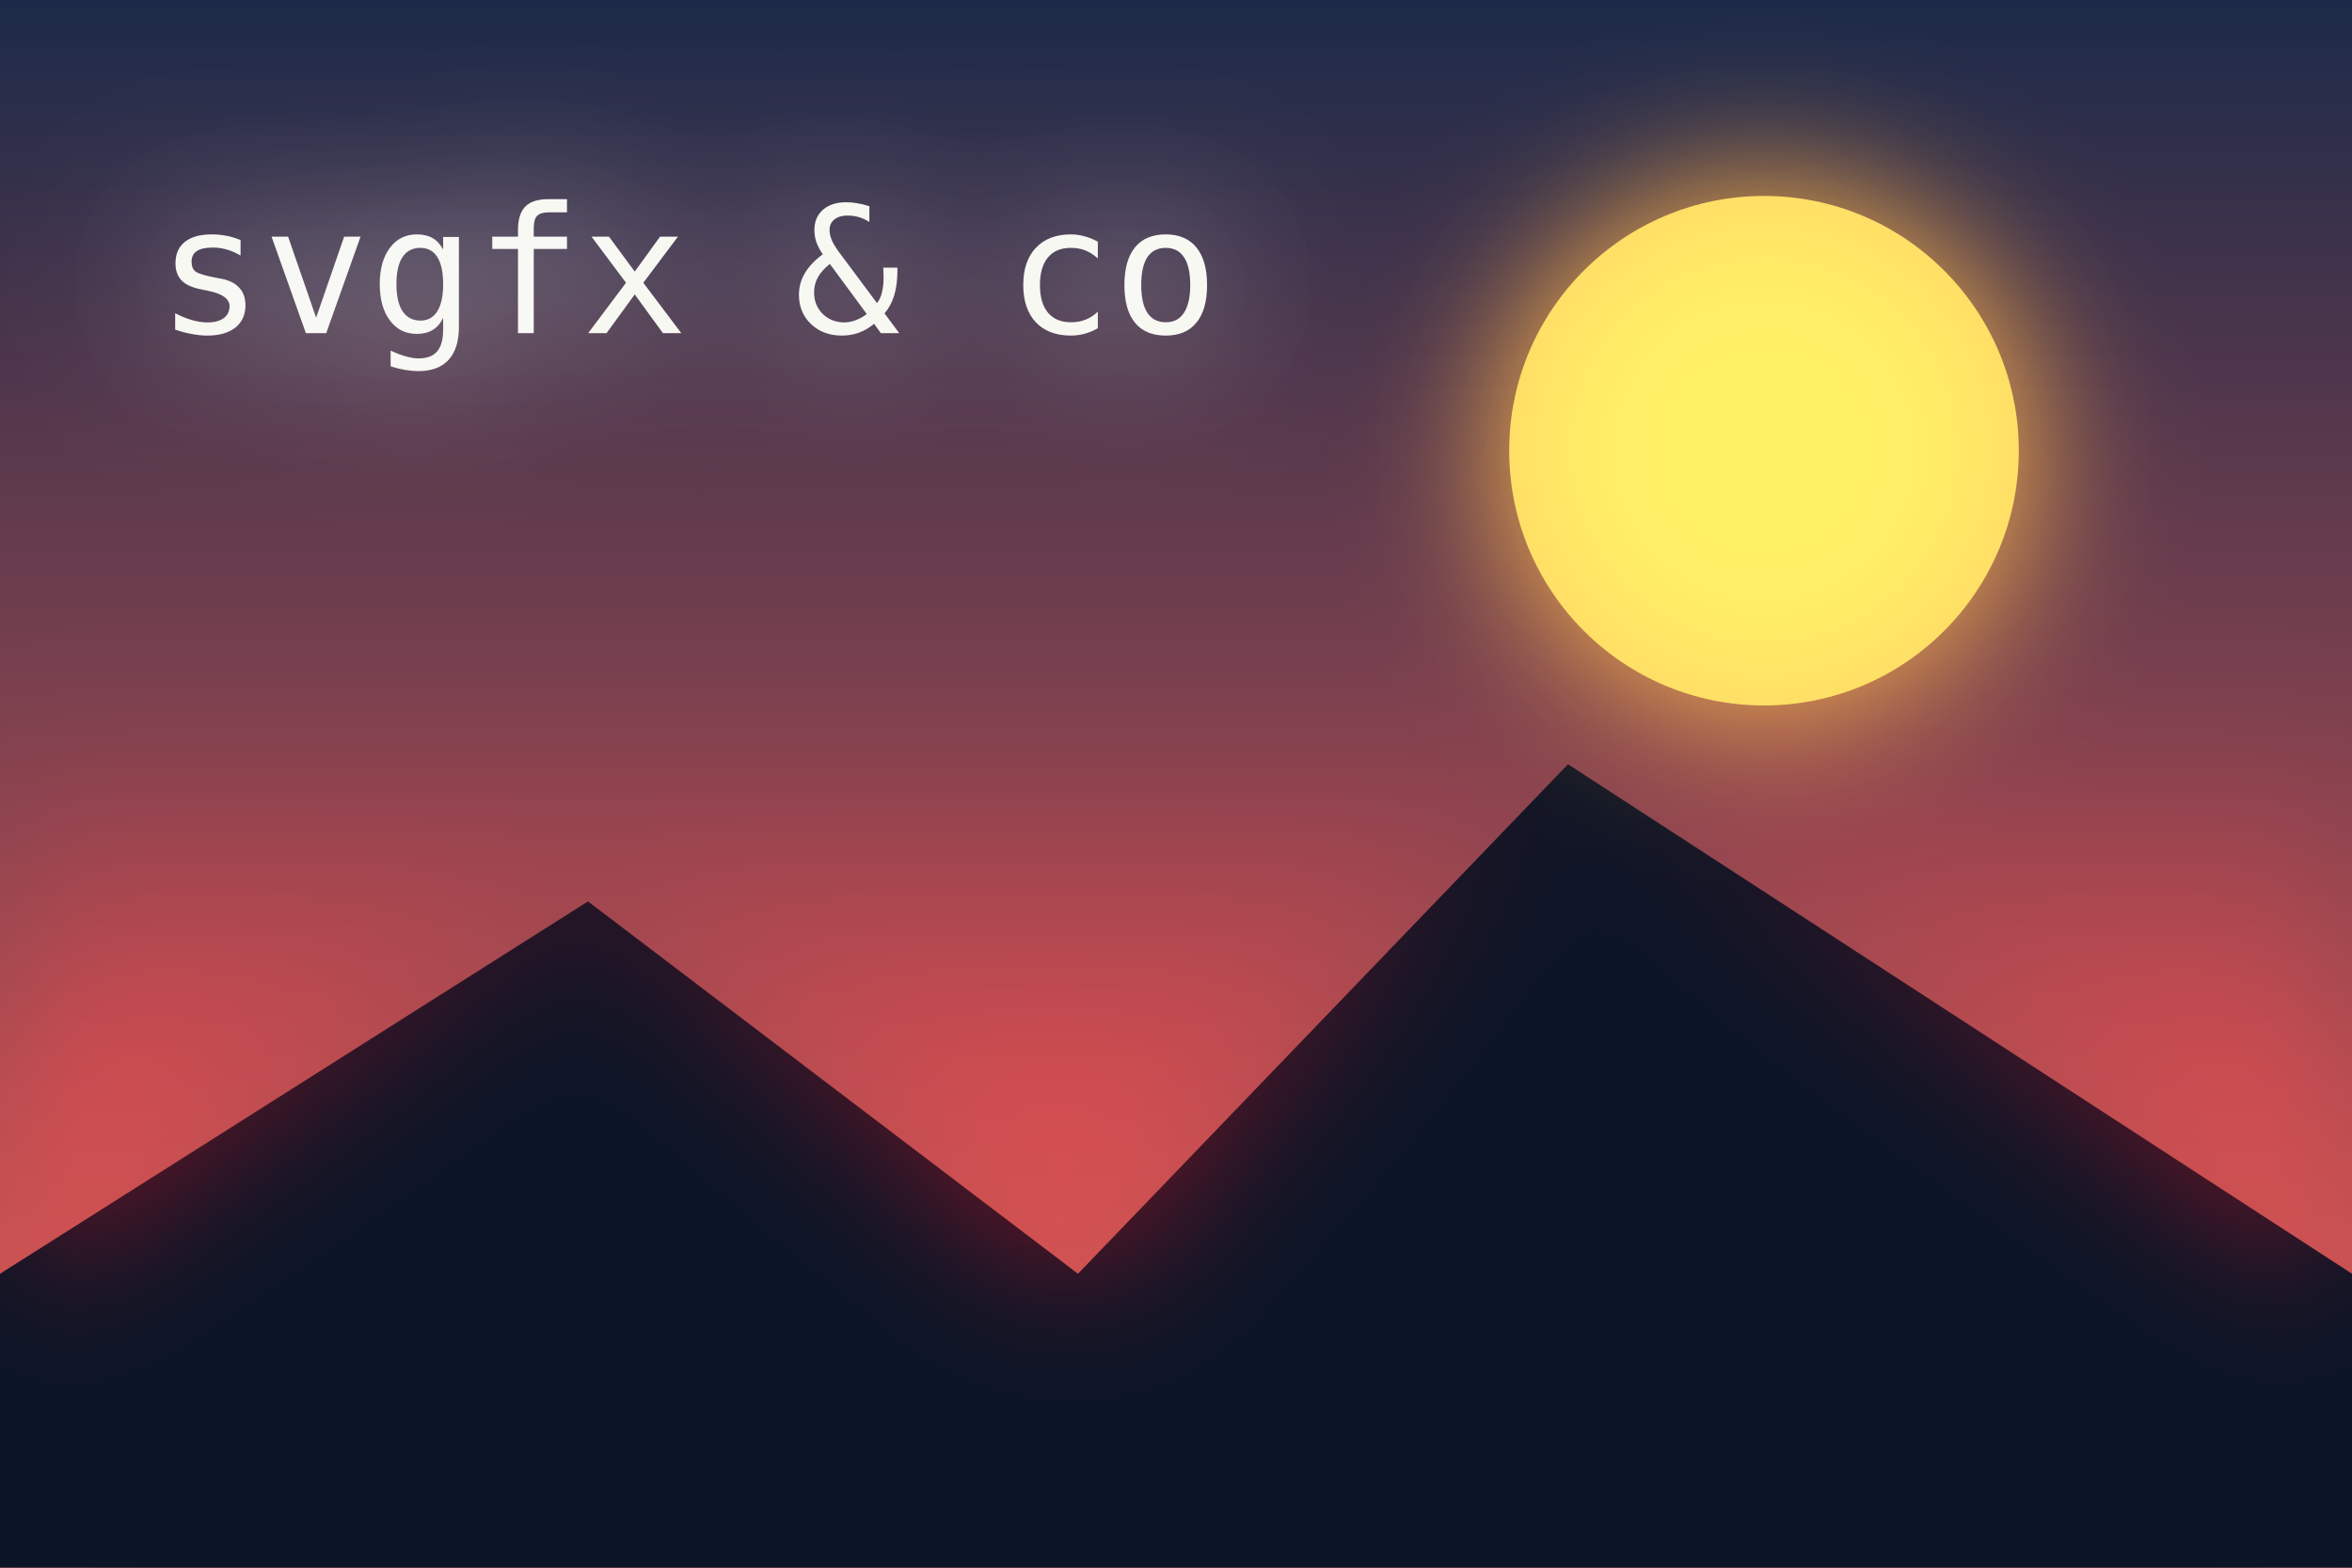
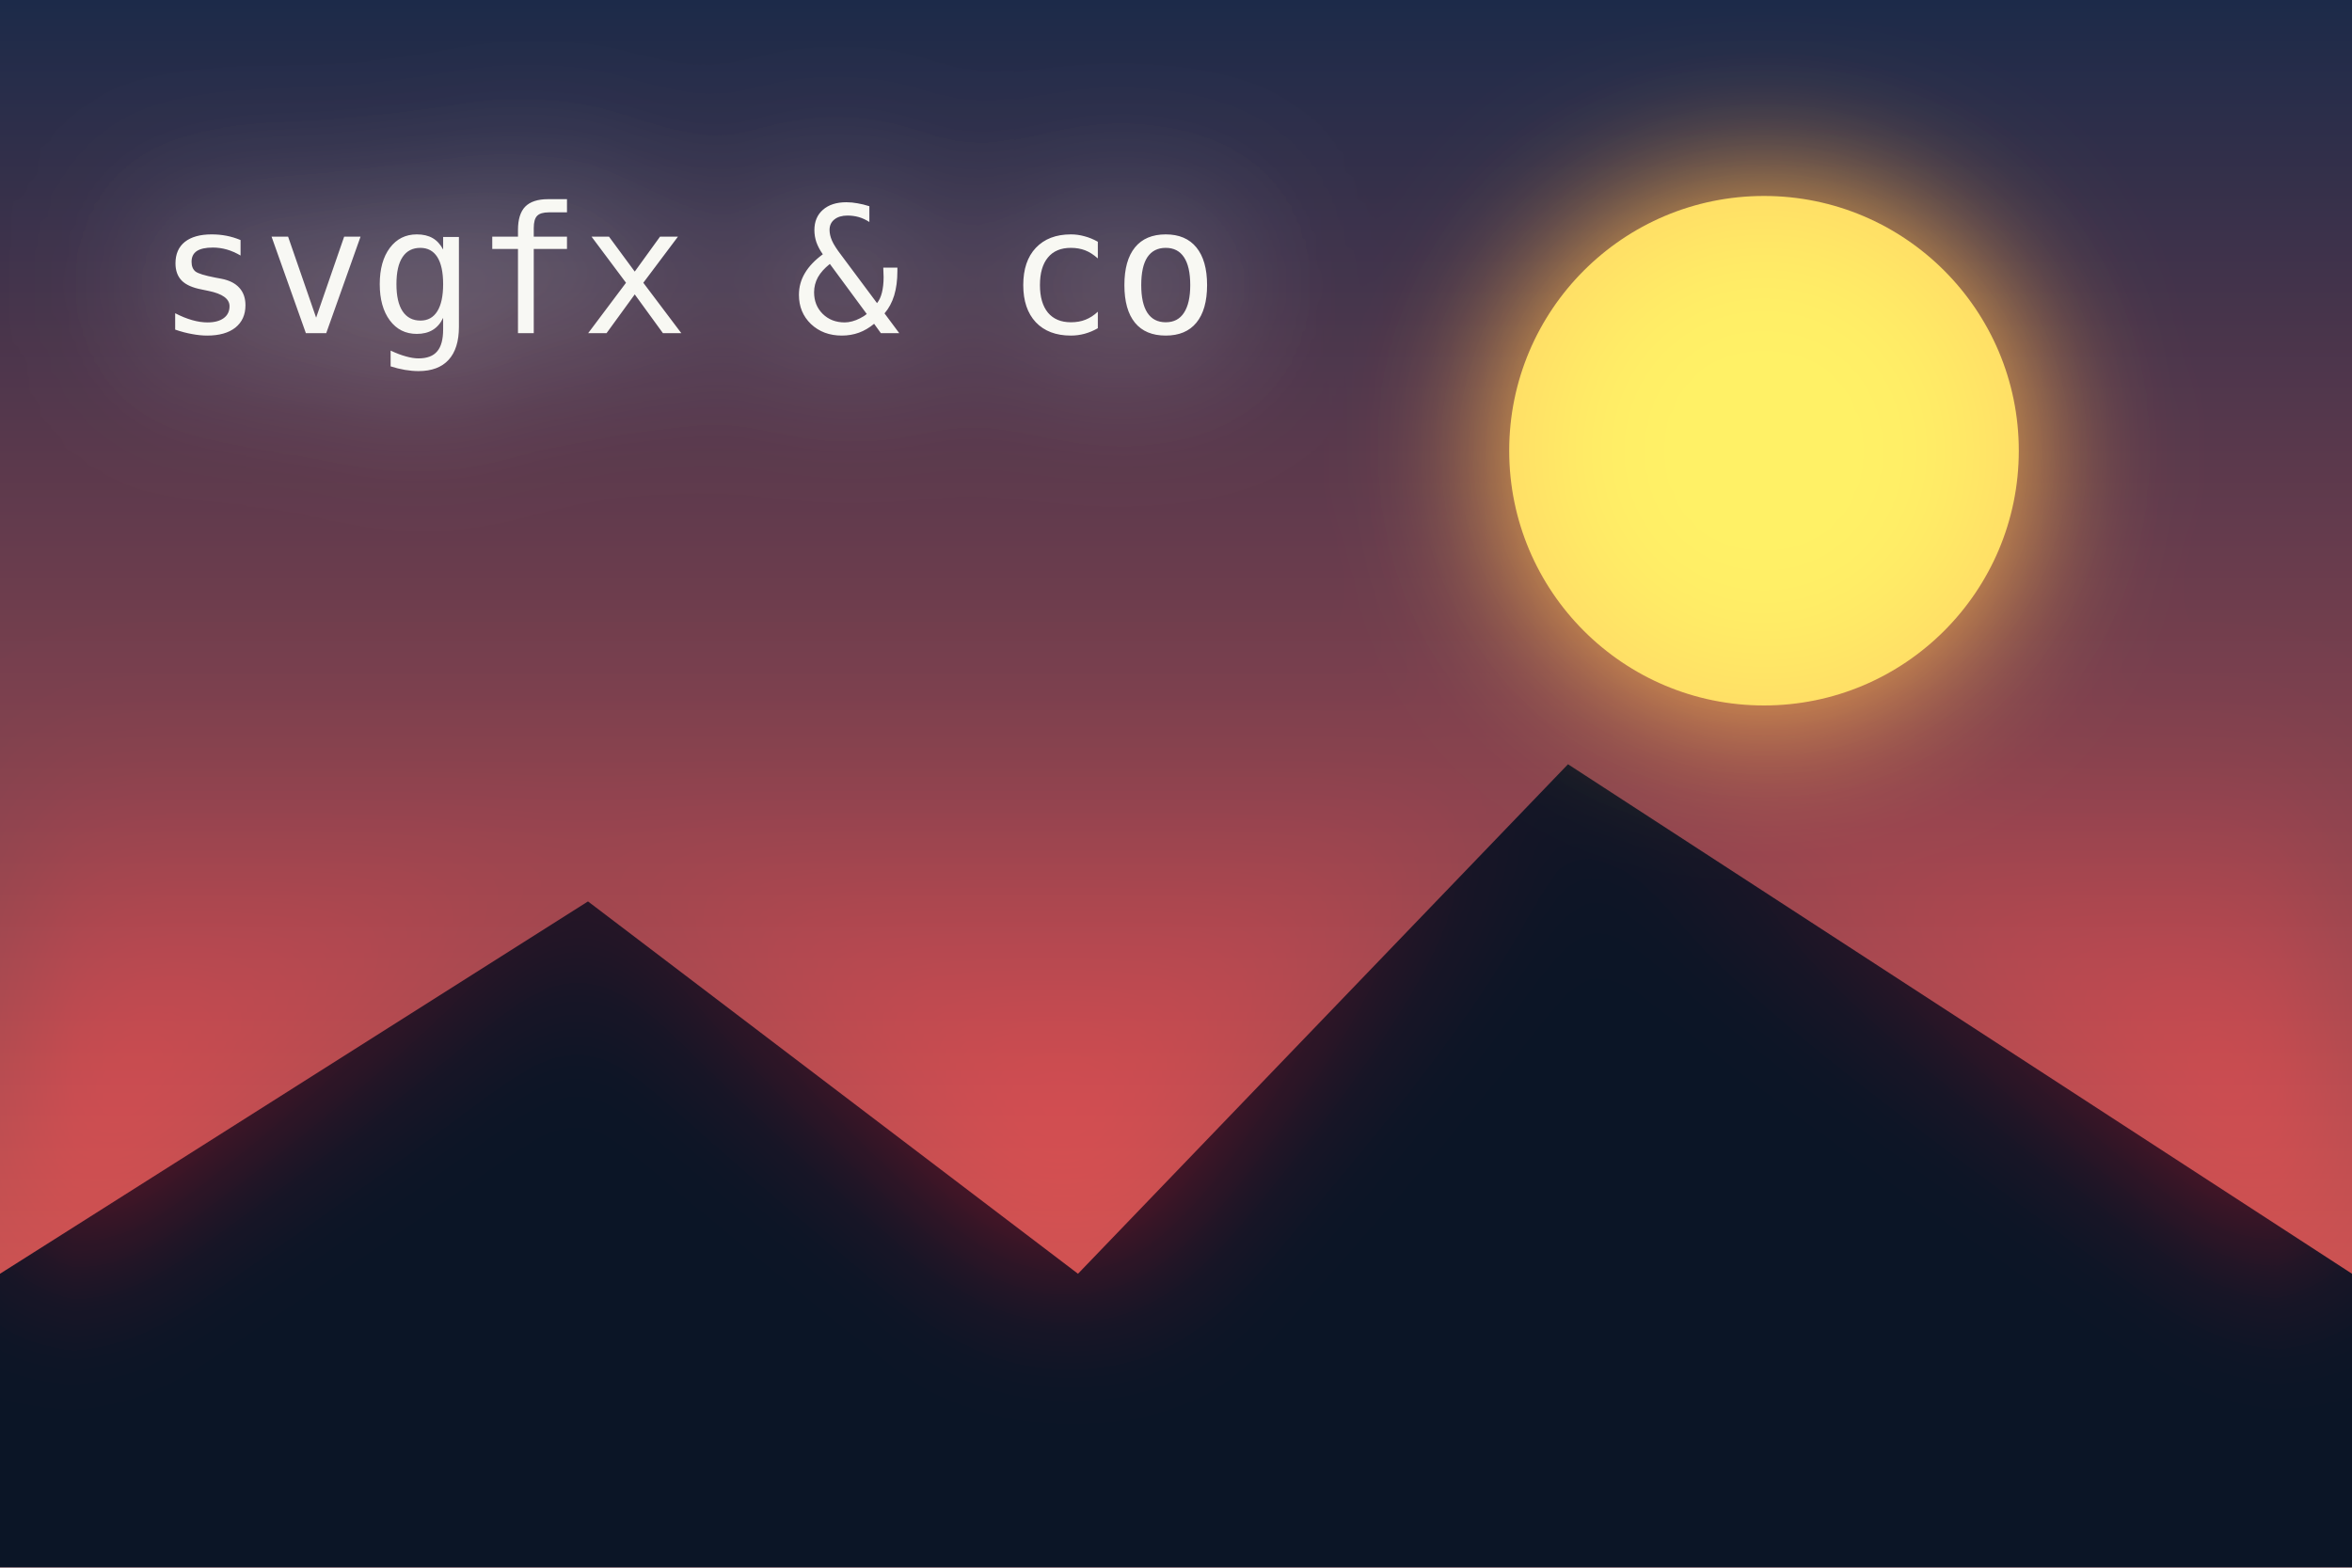
<svg xmlns="http://www.w3.org/2000/svg" viewBox="0 0 240 160" width="240" height="160">
  <defs>
    <linearGradient id="sky" x1="0" y1="0" x2="0" y2="1">
      <stop offset="0" stop-color="#1b2a49" />
      <stop offset="1" stop-color="#f25c54" />
    </linearGradient>
  </defs>
  <defs>
    <filter id="svgfx-inxyor-filter-0" color-interpolation-filters="sRGB" x="-35%" y="-35%" width="170%" height="170%">
      <feComponentTransfer in="SourceGraphic" result="svgfx-inxyor-bloom-bright-0">
        <feFuncR type="linear" slope="2" intercept="-1" />
        <feFuncG type="linear" slope="2" intercept="-1" />
        <feFuncB type="linear" slope="2" intercept="-1" />
      </feComponentTransfer>
      <feGaussianBlur in="svgfx-inxyor-bloom-bright-0" stdDeviation="8" result="svgfx-inxyor-bloom-spread-0" />
      <feComponentTransfer in="svgfx-inxyor-bloom-spread-0" result="svgfx-inxyor-bloom-boost-0">
        <feFuncR type="linear" slope="1.1" />
        <feFuncG type="linear" slope="1.1" />
        <feFuncB type="linear" slope="1.1" />
      </feComponentTransfer>
      <feBlend in="SourceGraphic" in2="svgfx-inxyor-bloom-boost-0" mode="screen" result="svgfx-out-0" />
    </filter>
+     <clipPath id="svgfx-inxyor-clip" clipPathUnits="userSpaceOnUse">
+       <rect width="240" height="160" />
+     </clipPath>
  </defs>
-   <g filter="url(#svgfx-inxyor-filter-0)">
+   <g filter="url(#svgfx-inxyor-filter-0)" clip-path="url(#svgfx-inxyor-clip)">
    <rect width="240" height="160" fill="url(#sky)" />
    <circle cx="180" cy="46" r="26" fill="#ffd166" />
    <path d="M0 130 L60 92 L110 130 L160 78 L240 130 L240 160 L0 160 Z" fill="#0b1526" />
    <text x="16" y="34" font-family="monospace" font-size="18" fill="#f7f7f2">svgfx &amp; co</text>
  </g>
</svg>
